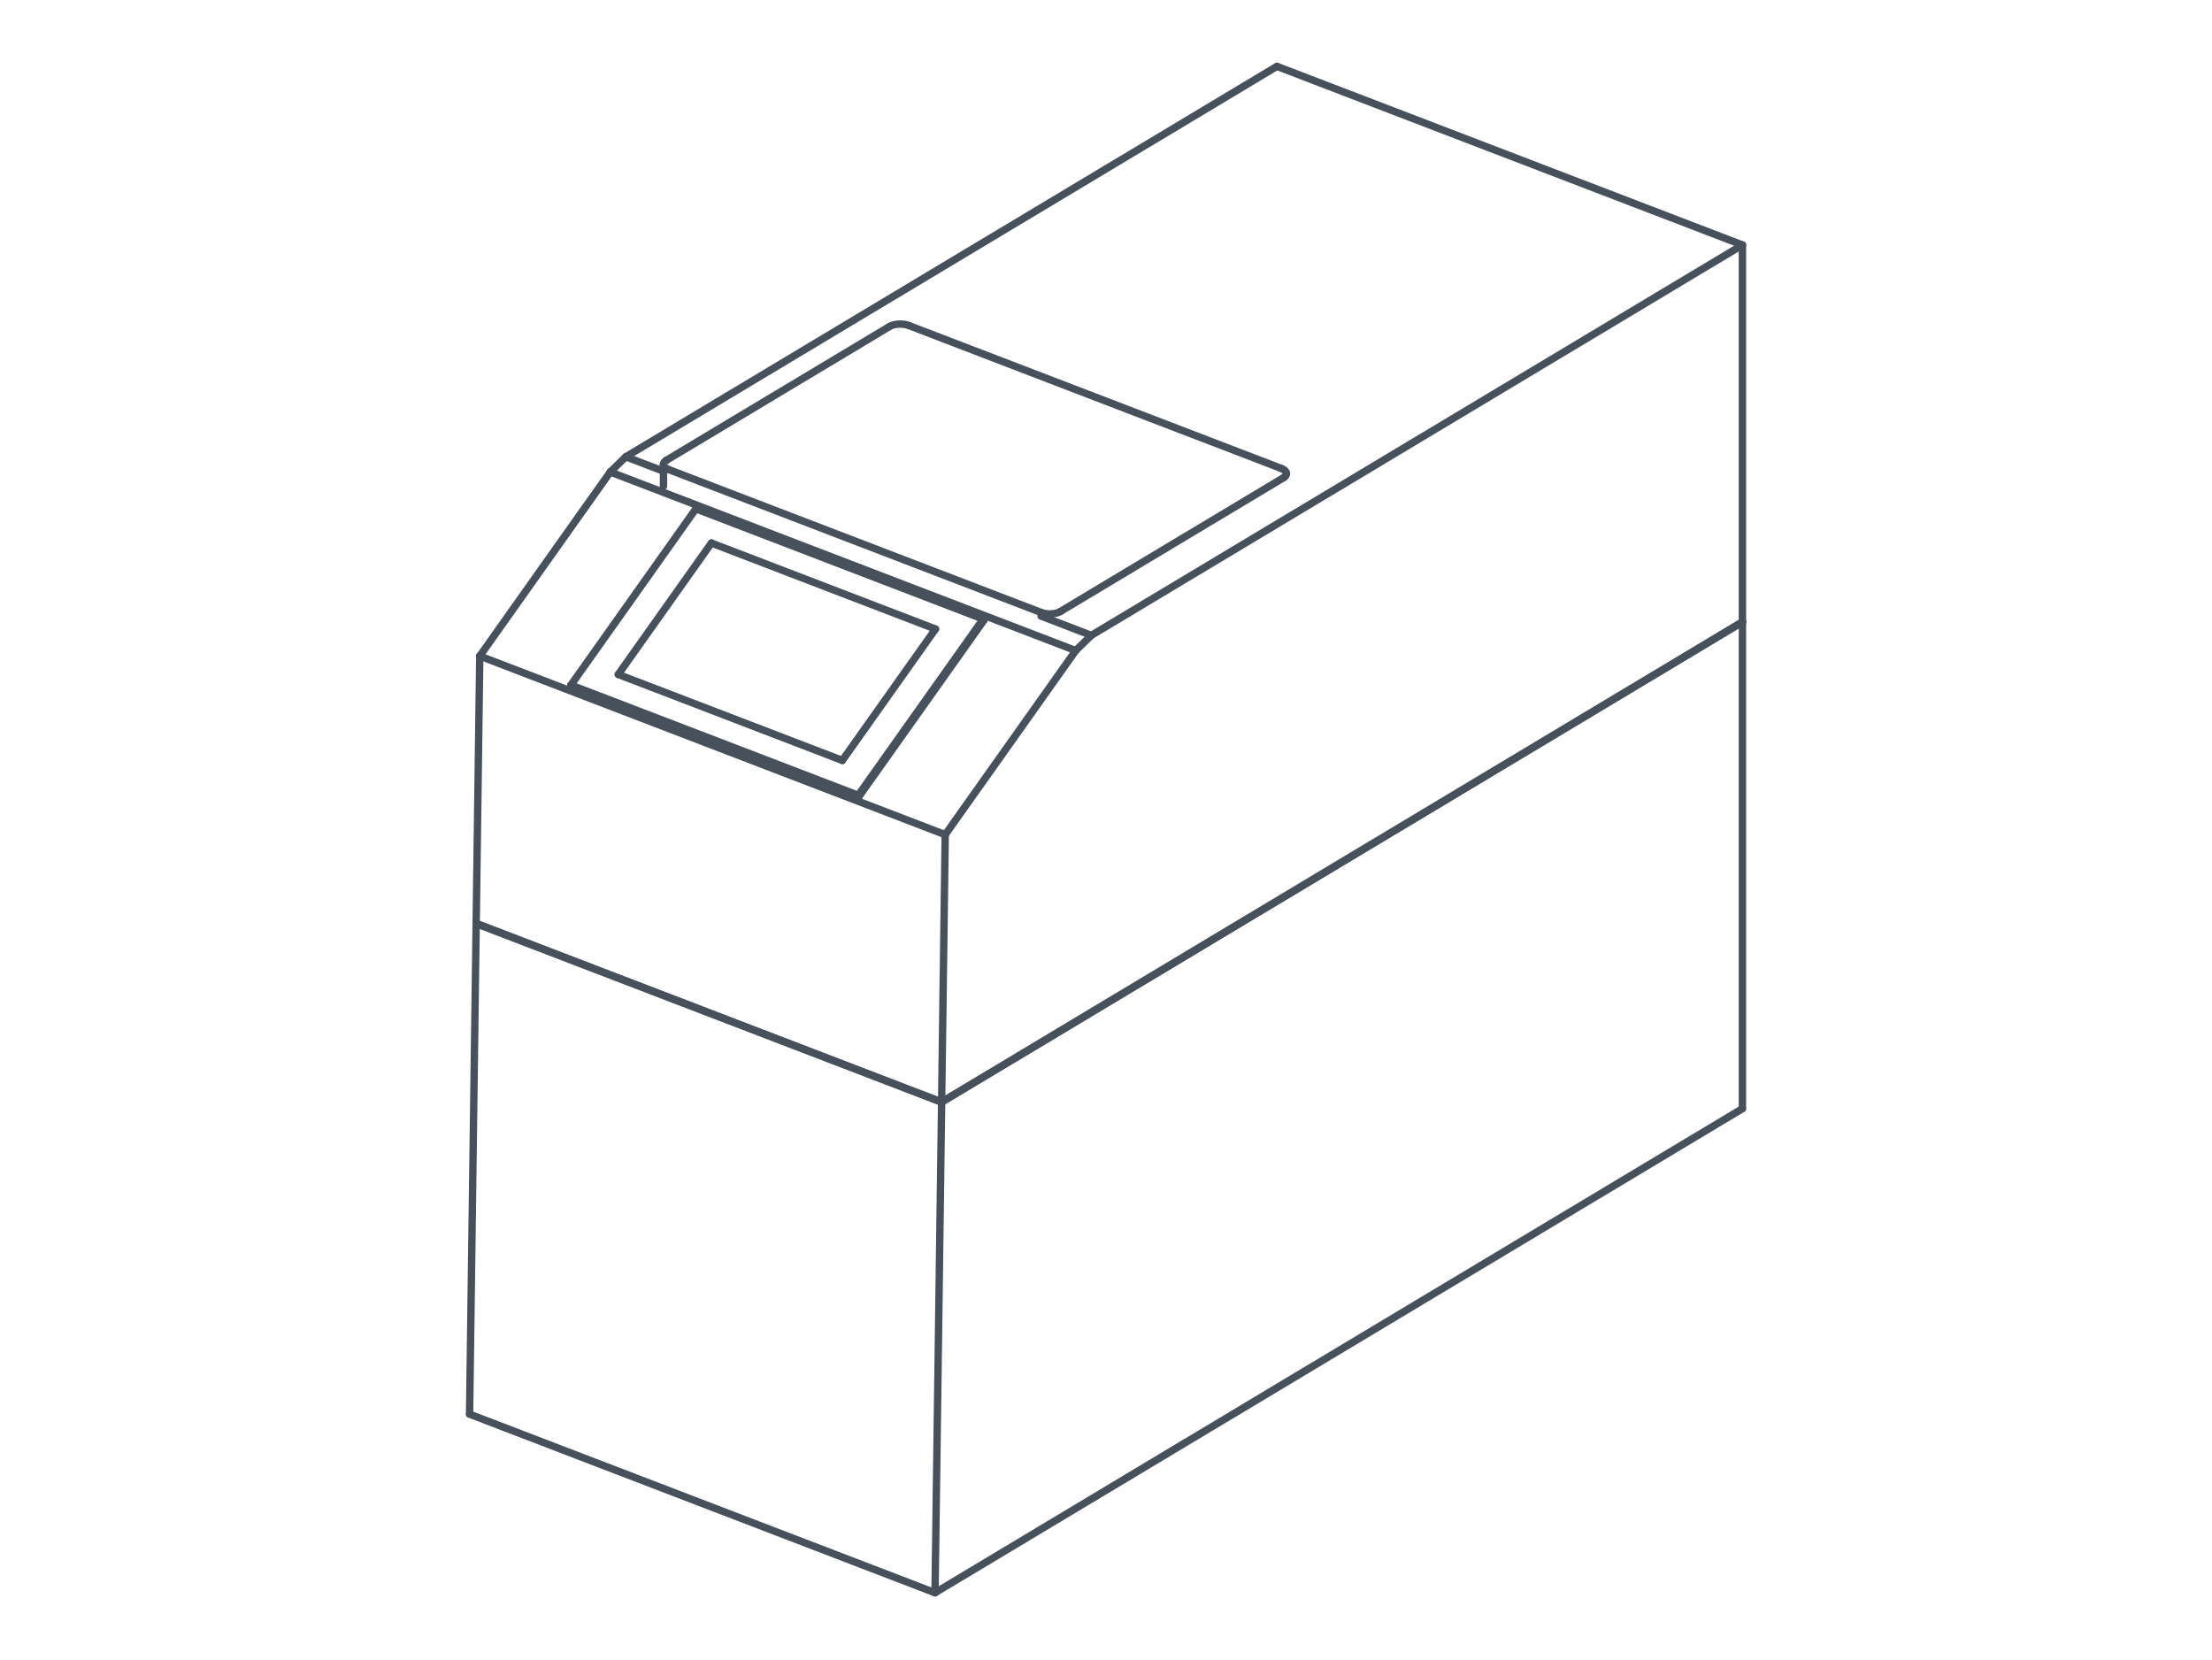
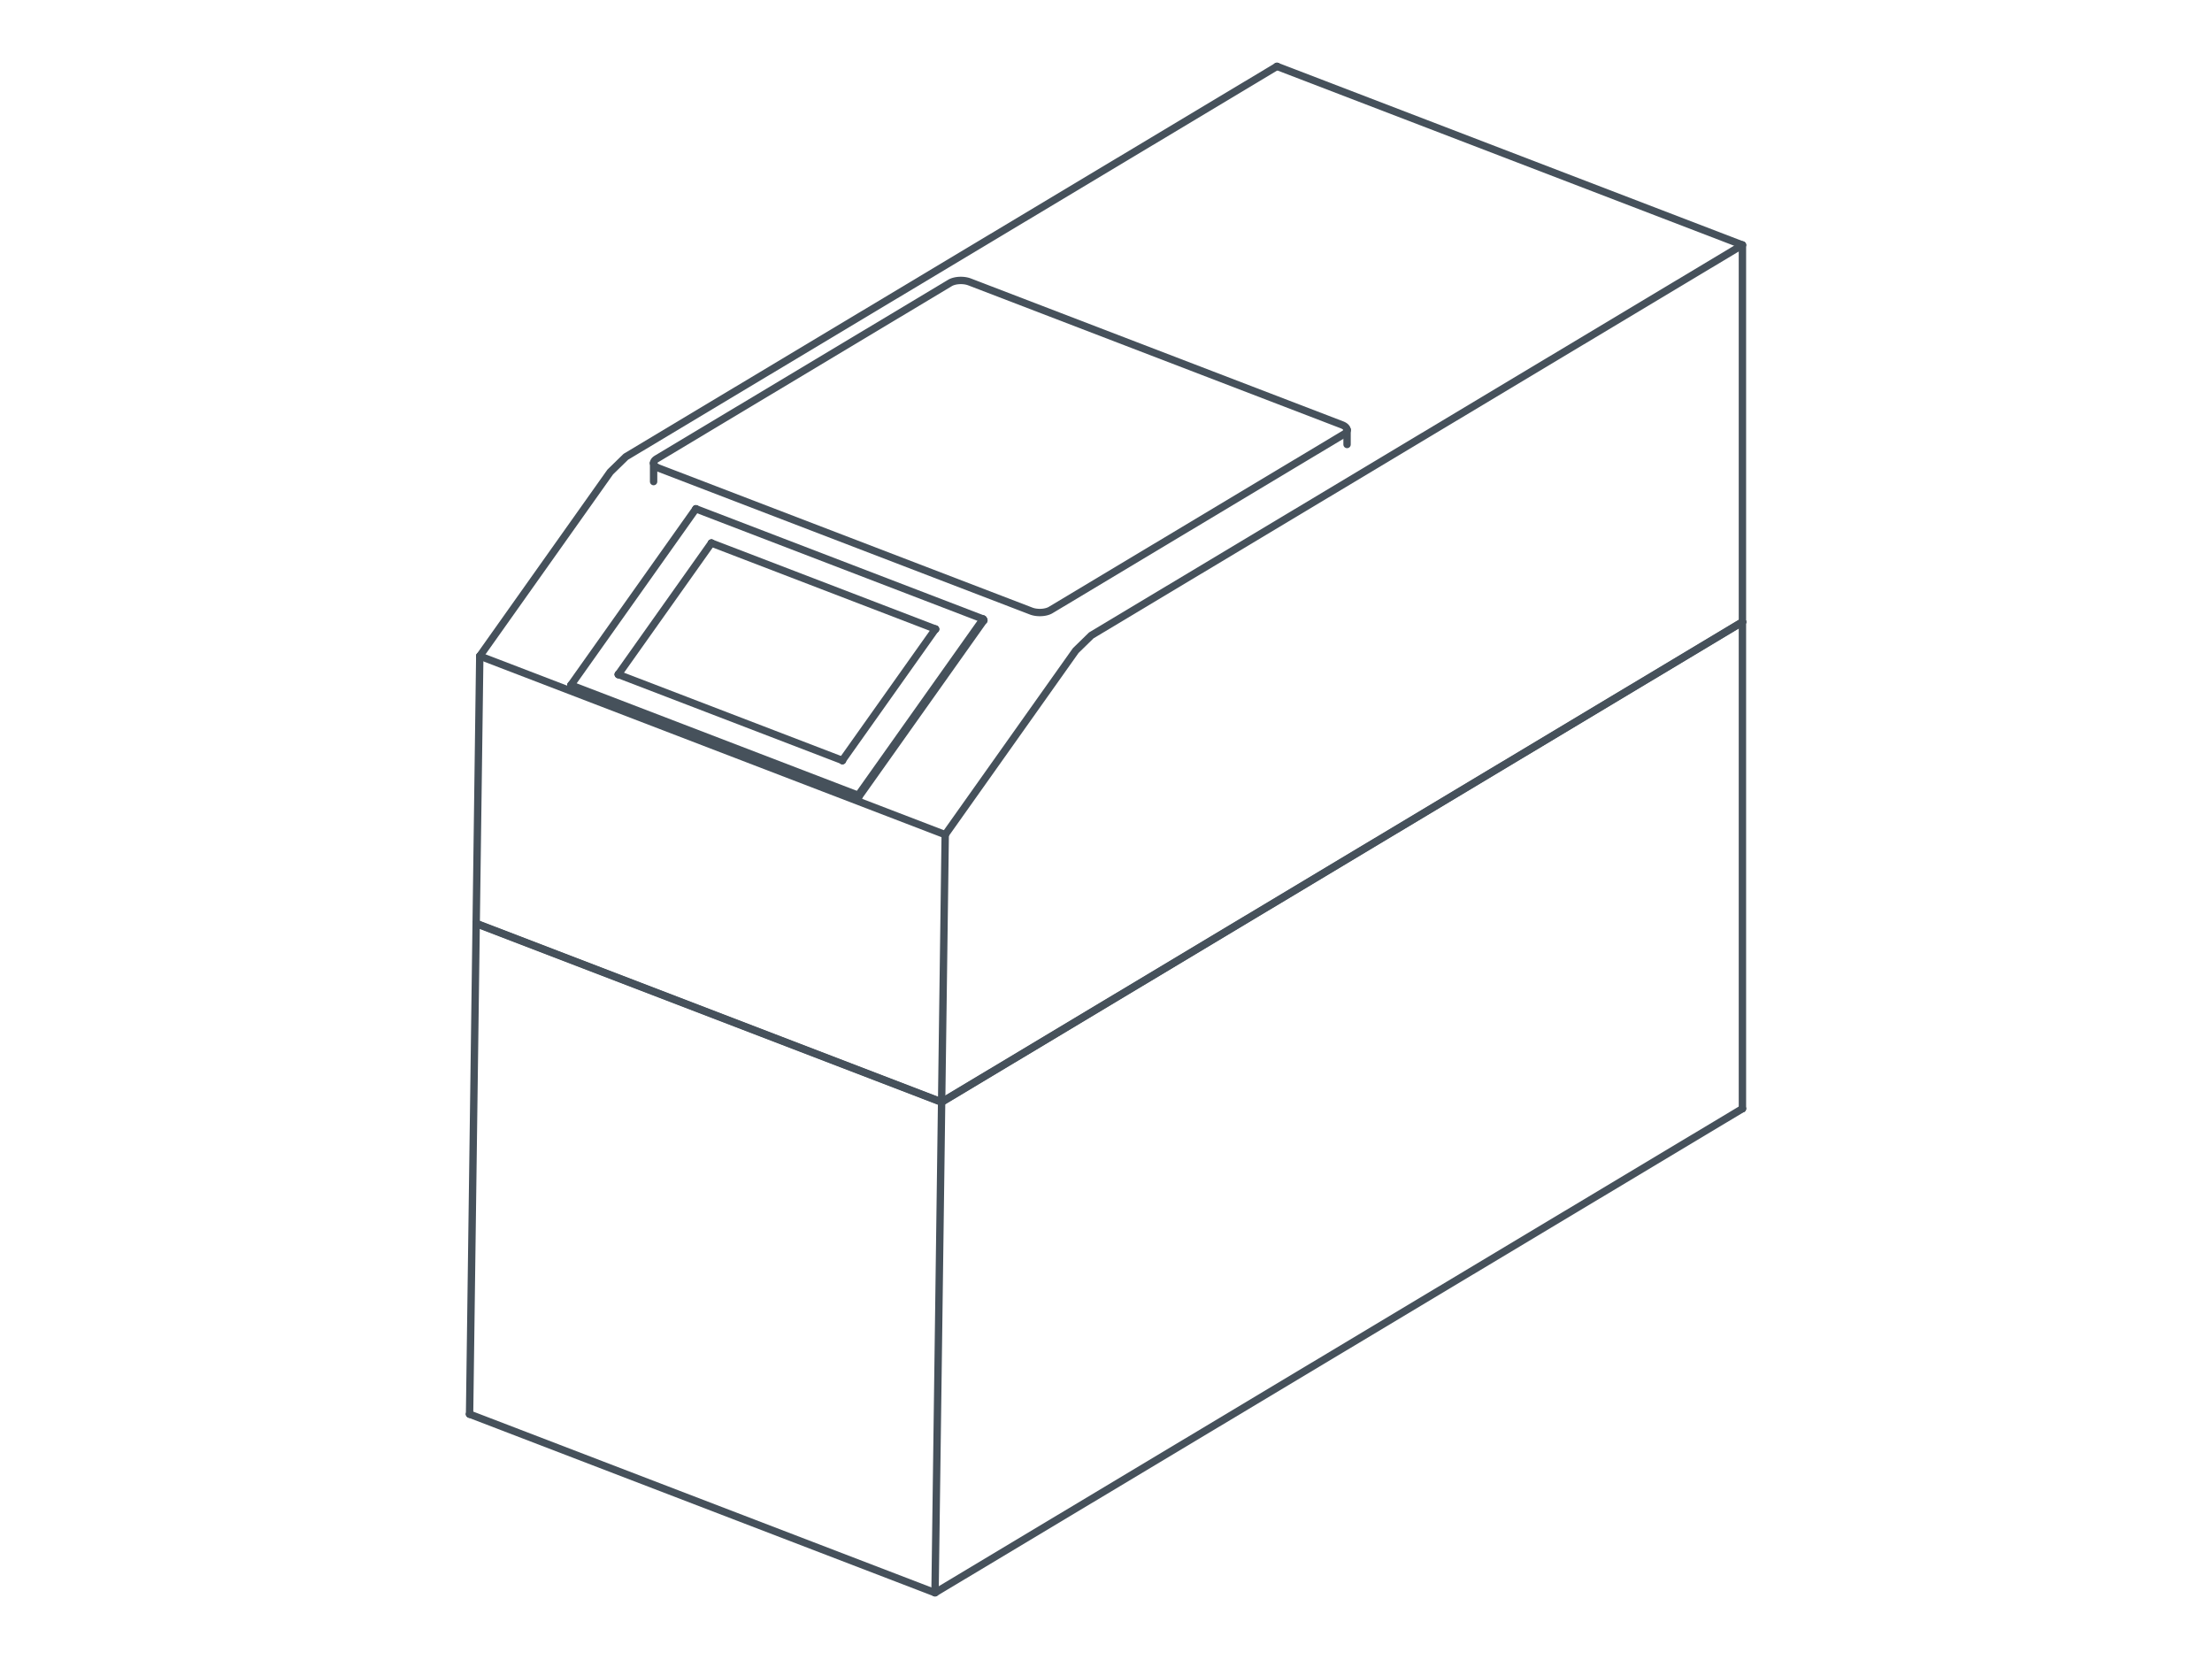
<svg xmlns="http://www.w3.org/2000/svg" width="600" height="450" viewBox="0 0 600 450">
  <g fill="none" stroke="#46515b" stroke-width="2" stroke-linecap="round" stroke-linejoin="round">
-     <path d="M129.16,250.509 L127.371,383.556" />
+     <path d="M127.371,383.556 L129.16,250.509" />
+     <path d="M127.371,383.556 L127.371,383.556" />
    <path d="M127.371,383.556 L253.624,432" />
-     <path d="M255.413,298.953 L253.624,432" />
+     <path d="M129.16,250.509 L129.228,250.469" />
    <path d="M129.16,250.509 L255.413,298.953" />
-     <path d="M129.228,250.469 L129.16,250.509" />
-     <path d="M472.629,300.698 L253.624,432" />
-     <path d="M472.629,168.724 L255.413,298.953" />
+     <path d="M472.562,168.698 L472.629,168.724" />
+     <path d="M472.629,300.698 L472.629,300.698" />
+     <path d="M253.624,432 L472.629,300.698" />
+     <path d="M253.624,432 L255.413,298.953" />
    <path d="M472.629,300.698 L472.629,168.724" />
-     <path d="M472.629,168.724 L472.562,168.698" />
-     <path d="M130.136,177.94 L129.161,250.443" />
+     <path d="M255.413,298.953 L472.629,168.724" />
+     <path d="M129.161,250.443 L130.136,177.94" />
+     <path d="M129.161,250.443 L129.161,250.443" />
    <path d="M129.161,250.443 L255.414,298.887" />
-     <path d="M256.389,226.384 L255.414,298.887" />
+     <path d="M130.136,177.94 L165.531,128.015 L169.759,123.889 L346.376,18" />
    <path d="M130.136,177.94 L256.389,226.384" />
-     <path d="M165.531,128.015 L130.136,177.94" />
-     <path d="M169.759,123.889 L165.531,128.015" />
-     <path d="M346.376,18 L169.759,123.889" />
-     <path d="M472.629,168.658 L255.414,298.887" />
-     <path d="M291.784,176.459 L256.389,226.384" />
-     <path d="M296.012,172.333 L291.784,176.459" />
-     <path d="M472.629,66.444 L296.012,172.333" />
+     <path d="M346.376,18 L346.376,18" />
+     <path d="M346.376,18 L472.629,66.444" />
+     <path d="M472.629,168.658 L472.629,168.658" />
+     <path d="M255.414,298.887 L472.629,168.658" />
+     <path d="M255.414,298.887 L256.389,226.384" />
    <path d="M472.629,168.658 L472.629,66.444" />
-     <path d="M165.531,128.015 L291.784,176.459" />
-     <path d="M169.759,123.889 L179.97,127.807" />
-     <path d="M282.384,167.103 L296.012,172.333" />
-     <path d="M346.376,18 L472.629,66.444" />
+     <path d="M256.389,226.384 L291.784,176.459 L296.012,172.333 L472.629,66.444" />
+     <path d="M155.053,186.15 L155.053,186.15" />
+     <path d="M155.053,186.15 L232.978,216.05" />
    <path d="M155.053,186.15 L154.865,185.806" />
+     <path d="M266.868,168.249 L266.868,168.249" />
+     <path d="M188.755,138.004 L188.755,138.004" />
+     <path d="M266.868,168.249 L232.978,216.05" />
+     <path d="M266.868,168.249 L266.68,167.904" />
    <path d="M232.978,216.05 L232.79,215.706" />
-     <path d="M155.053,186.15 L232.978,216.05" />
    <path d="M154.865,185.806 L232.79,215.706" />
-     <path d="M266.868,168.249 L266.68,167.904" />
-     <path d="M232.978,216.05 L266.868,168.249" />
+     <path d="M154.865,185.806 L188.755,138.004" />
    <path d="M232.79,215.706 L266.68,167.904" />
    <path d="M266.68,167.904 L188.755,138.004" />
-     <path d="M188.755,138.004 L154.865,185.806" />
+     <path d="M167.751,183.013 L167.704,182.927" />
+     <path d="M192.969,147.29 L192.969,147.29" />
+     <path d="M253.794,170.697 L253.747,170.611" />
+     <path d="M228.529,206.333 L228.482,206.247" />
    <path d="M167.704,182.927 L228.482,206.247" />
+     <path d="M167.704,182.927 L192.969,147.29" />
    <path d="M228.482,206.247 L253.747,170.611" />
    <path d="M253.747,170.611 L192.969,147.29" />
-     <path d="M192.969,147.29 L167.704,182.927" />
-     <path d="M180.794,124.82 L241.247,88.576" />
-     <path d="M180.794,124.82 L180.698,124.88 L180.607,124.943 L180.521,125.007 L180.441,125.073 L180.367,125.14 L180.299,125.209 L180.238,125.278 L180.182,125.35 L180.133,125.422 L180.09,125.495 L180.071,125.532 L180.053,125.569 L180.038,125.606 L180.024,125.644 L180.011,125.681 L180,125.719 L179.991,125.757 L179.983,125.795 L179.978,125.833 L179.973,125.871 L179.971,125.909 L179.97,125.947" />
-     <path d="M179.97,125.947 L179.972,125.997 L179.976,126.048 L179.983,126.098 L179.994,126.148 L180.007,126.198 L180.023,126.248 L180.042,126.298 L180.064,126.347 L180.089,126.396 L180.117,126.445 L180.147,126.493 L180.18,126.541 L180.216,126.589 L180.255,126.636 L180.297,126.682 L180.341,126.728 L180.388,126.773 L180.438,126.818 L180.49,126.862 L180.544,126.905 L180.602,126.947 L180.661,126.989 L180.723,127.029 L180.788,127.07 L180.854,127.109 L180.923,127.147 L180.994,127.184 L181.068,127.22 L181.143,127.255 L181.221,127.29 L181.3,127.323 L181.381,127.355" />
-     <path d="M241.247,88.576 L241.365,88.508 L241.491,88.444 L241.623,88.382 L241.761,88.323 L241.905,88.268 L242.055,88.216 L242.21,88.168 L242.369,88.123 L242.533,88.082 L242.701,88.046 L242.872,88.013 L243.047,87.984 L243.224,87.959 L243.403,87.939 L243.585,87.922 L243.768,87.91 L243.952,87.903 L244.136,87.9 L244.32,87.901 L244.505,87.906 L244.688,87.916 L244.87,87.93 L245.051,87.948 L245.229,87.971 L245.405,87.997 L245.578,88.028 L245.748,88.063 L245.914,88.102 L246.076,88.145 L246.233,88.191 L246.385,88.241 L246.532,88.295" />
-     <path d="M181.381,127.355 L282.384,166.11" />
-     <path d="M246.532,88.295 L347.534,127.05" />
-     <path d="M287.669,165.829 L287.55,165.896 L287.425,165.961 L287.293,166.023 L287.154,166.082 L287.01,166.137 L286.861,166.189 L286.706,166.237 L286.546,166.282 L286.383,166.322 L286.215,166.359 L286.044,166.392 L285.869,166.421 L285.692,166.446 L285.512,166.466 L285.331,166.482 L285.148,166.494 L284.964,166.502 L284.78,166.505 L284.595,166.504 L284.411,166.499 L284.228,166.489 L284.045,166.475 L283.865,166.457 L283.686,166.434 L283.51,166.407 L283.337,166.377 L283.168,166.342 L283.002,166.303 L282.84,166.26 L282.683,166.214 L282.531,166.164 L282.384,166.11" />
-     <path d="M348.122,129.585 L348.218,129.524 L348.309,129.462 L348.394,129.398 L348.474,129.332 L348.548,129.265 L348.616,129.196 L348.678,129.126 L348.734,129.055 L348.783,128.983 L348.826,128.91 L348.845,128.873 L348.862,128.836 L348.878,128.798 L348.892,128.761 L348.905,128.723 L348.916,128.686 L348.925,128.648 L348.932,128.61 L348.938,128.572 L348.942,128.534 L348.945,128.496 L348.945,128.458" />
-     <path d="M348.945,128.458 L348.944,128.408 L348.94,128.357 L348.932,128.307 L348.922,128.257 L348.909,128.207 L348.893,128.157 L348.873,128.107 L348.852,128.058 L348.827,128.008 L348.799,127.96 L348.769,127.911 L348.735,127.864 L348.699,127.816 L348.66,127.769 L348.619,127.723 L348.574,127.677 L348.527,127.632 L348.478,127.587 L348.426,127.543 L348.371,127.5 L348.314,127.458 L348.254,127.416 L348.192,127.375 L348.128,127.335 L348.061,127.296 L347.992,127.258 L347.921,127.221 L347.848,127.185 L347.772,127.149 L347.695,127.115 L347.616,127.082 L347.534,127.05" />
-     <path d="M287.669,165.829 L348.122,129.585" />
-     <path d="M179.97,131.886 L179.97,125.947" />
+     <path d="M177.289,130.62 L177.289,125.597" />
+     <path d="M365.387,120.558 L365.387,116.598" />
+     <path d="M365.387,116.598 L365.381,116.51 L365.365,116.422 L365.34,116.334 L365.306,116.247 L365.264,116.161 L365.212,116.076 L365.152,115.992 L365.083,115.91 L365.007,115.829 L364.921,115.751 L364.829,115.674 L364.728,115.6 L364.62,115.528 L364.504,115.459 L364.382,115.393 L364.253,115.33 L364.118,115.269 L363.977,115.213 L262.974,76.457 L262.827,76.404 L262.675,76.354 L262.518,76.307 L262.356,76.264 L262.19,76.226 L262.021,76.191 L261.848,76.16 L261.672,76.133 L261.493,76.111 L261.313,76.092 L261.13,76.078 L260.947,76.069 L260.763,76.063 L260.578,76.062 L260.394,76.065 L260.21,76.073 L260.027,76.085 L259.846,76.101 L259.666,76.122 L259.489,76.146 L259.314,76.175 L259.143,76.208 L258.975,76.245 L258.811,76.286 L258.652,76.33 L258.497,76.379 L258.348,76.43 L258.204,76.486 L258.065,76.544 L257.933,76.606 L257.808,76.671 L257.689,76.739 L178.112,124.448 L178.001,124.519 L177.896,124.592 L177.799,124.667 L177.71,124.745 L177.63,124.824 L177.557,124.906 L177.493,124.989 L177.437,125.073 L177.39,125.159 L177.352,125.245 L177.322,125.333 L177.302,125.421 L177.291,125.509 L177.289,125.597" />
+     <path d="M365.387,116.598 L365.385,116.687 L365.374,116.775 L365.354,116.863 L365.325,116.951 L365.286,117.037 L365.239,117.123 L365.184,117.207 L365.119,117.29 L365.047,117.371 L364.966,117.451 L364.877,117.528 L364.78,117.604 L364.676,117.677 L364.564,117.747 L284.987,165.457 L284.868,165.524 L284.743,165.589 L284.611,165.651 L284.473,165.71 L284.329,165.765 L284.179,165.817 L284.024,165.865 L283.865,165.91 L283.701,165.951 L283.533,165.988 L283.362,166.02 L283.187,166.049 L283.01,166.074 L282.831,166.095 L282.649,166.111 L282.466,166.123 L282.282,166.13 L282.098,166.133 L281.913,166.132 L281.729,166.127 L281.546,166.117 L281.364,166.103 L281.183,166.085 L281.005,166.062 L280.829,166.036 L280.656,166.005 L280.486,165.97 L280.32,165.931 L280.158,165.888 L280.001,165.842 L279.849,165.792 L279.702,165.738 L178.7,126.983 L178.558,126.926 L178.423,126.866 L178.294,126.803 L178.172,126.736 L178.056,126.667 L177.948,126.596 L177.848,126.521 L177.755,126.445 L177.67,126.366 L177.593,126.286 L177.524,126.204 L177.464,126.12 L177.413,126.035 L177.37,125.949 L177.336,125.862 L177.311,125.774 L177.296,125.686 L177.289,125.597" />
  </g>
</svg>
